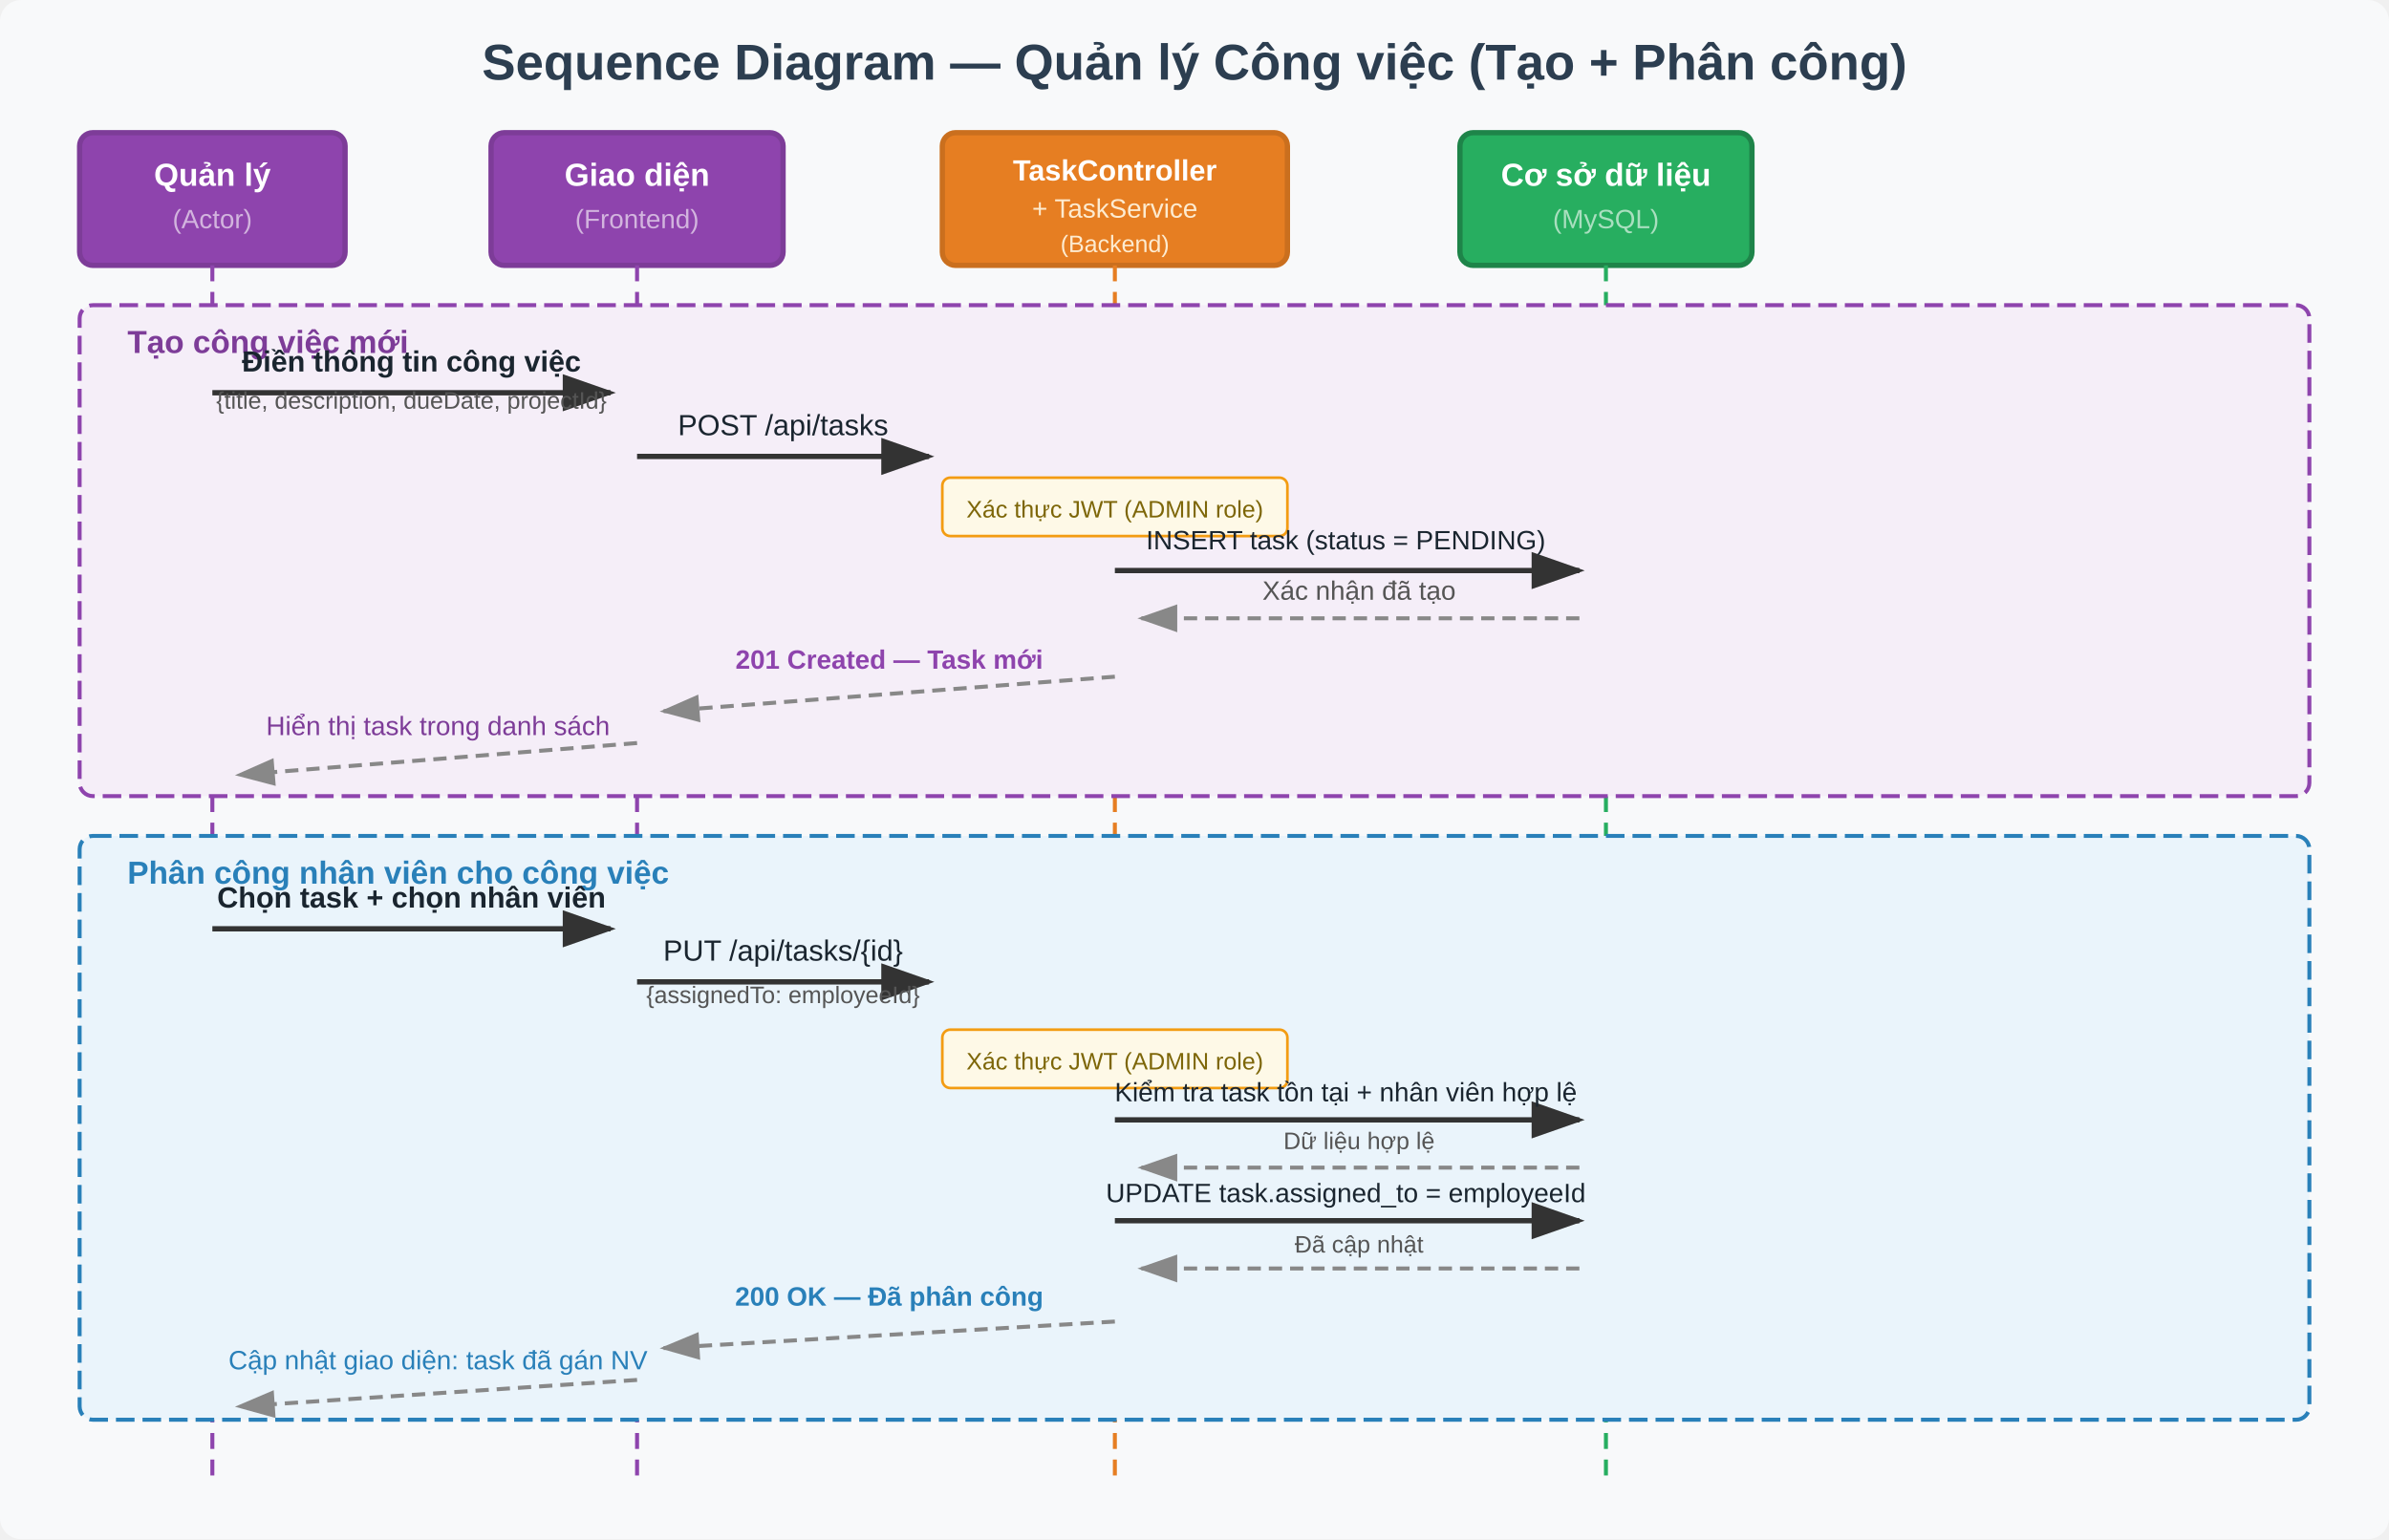
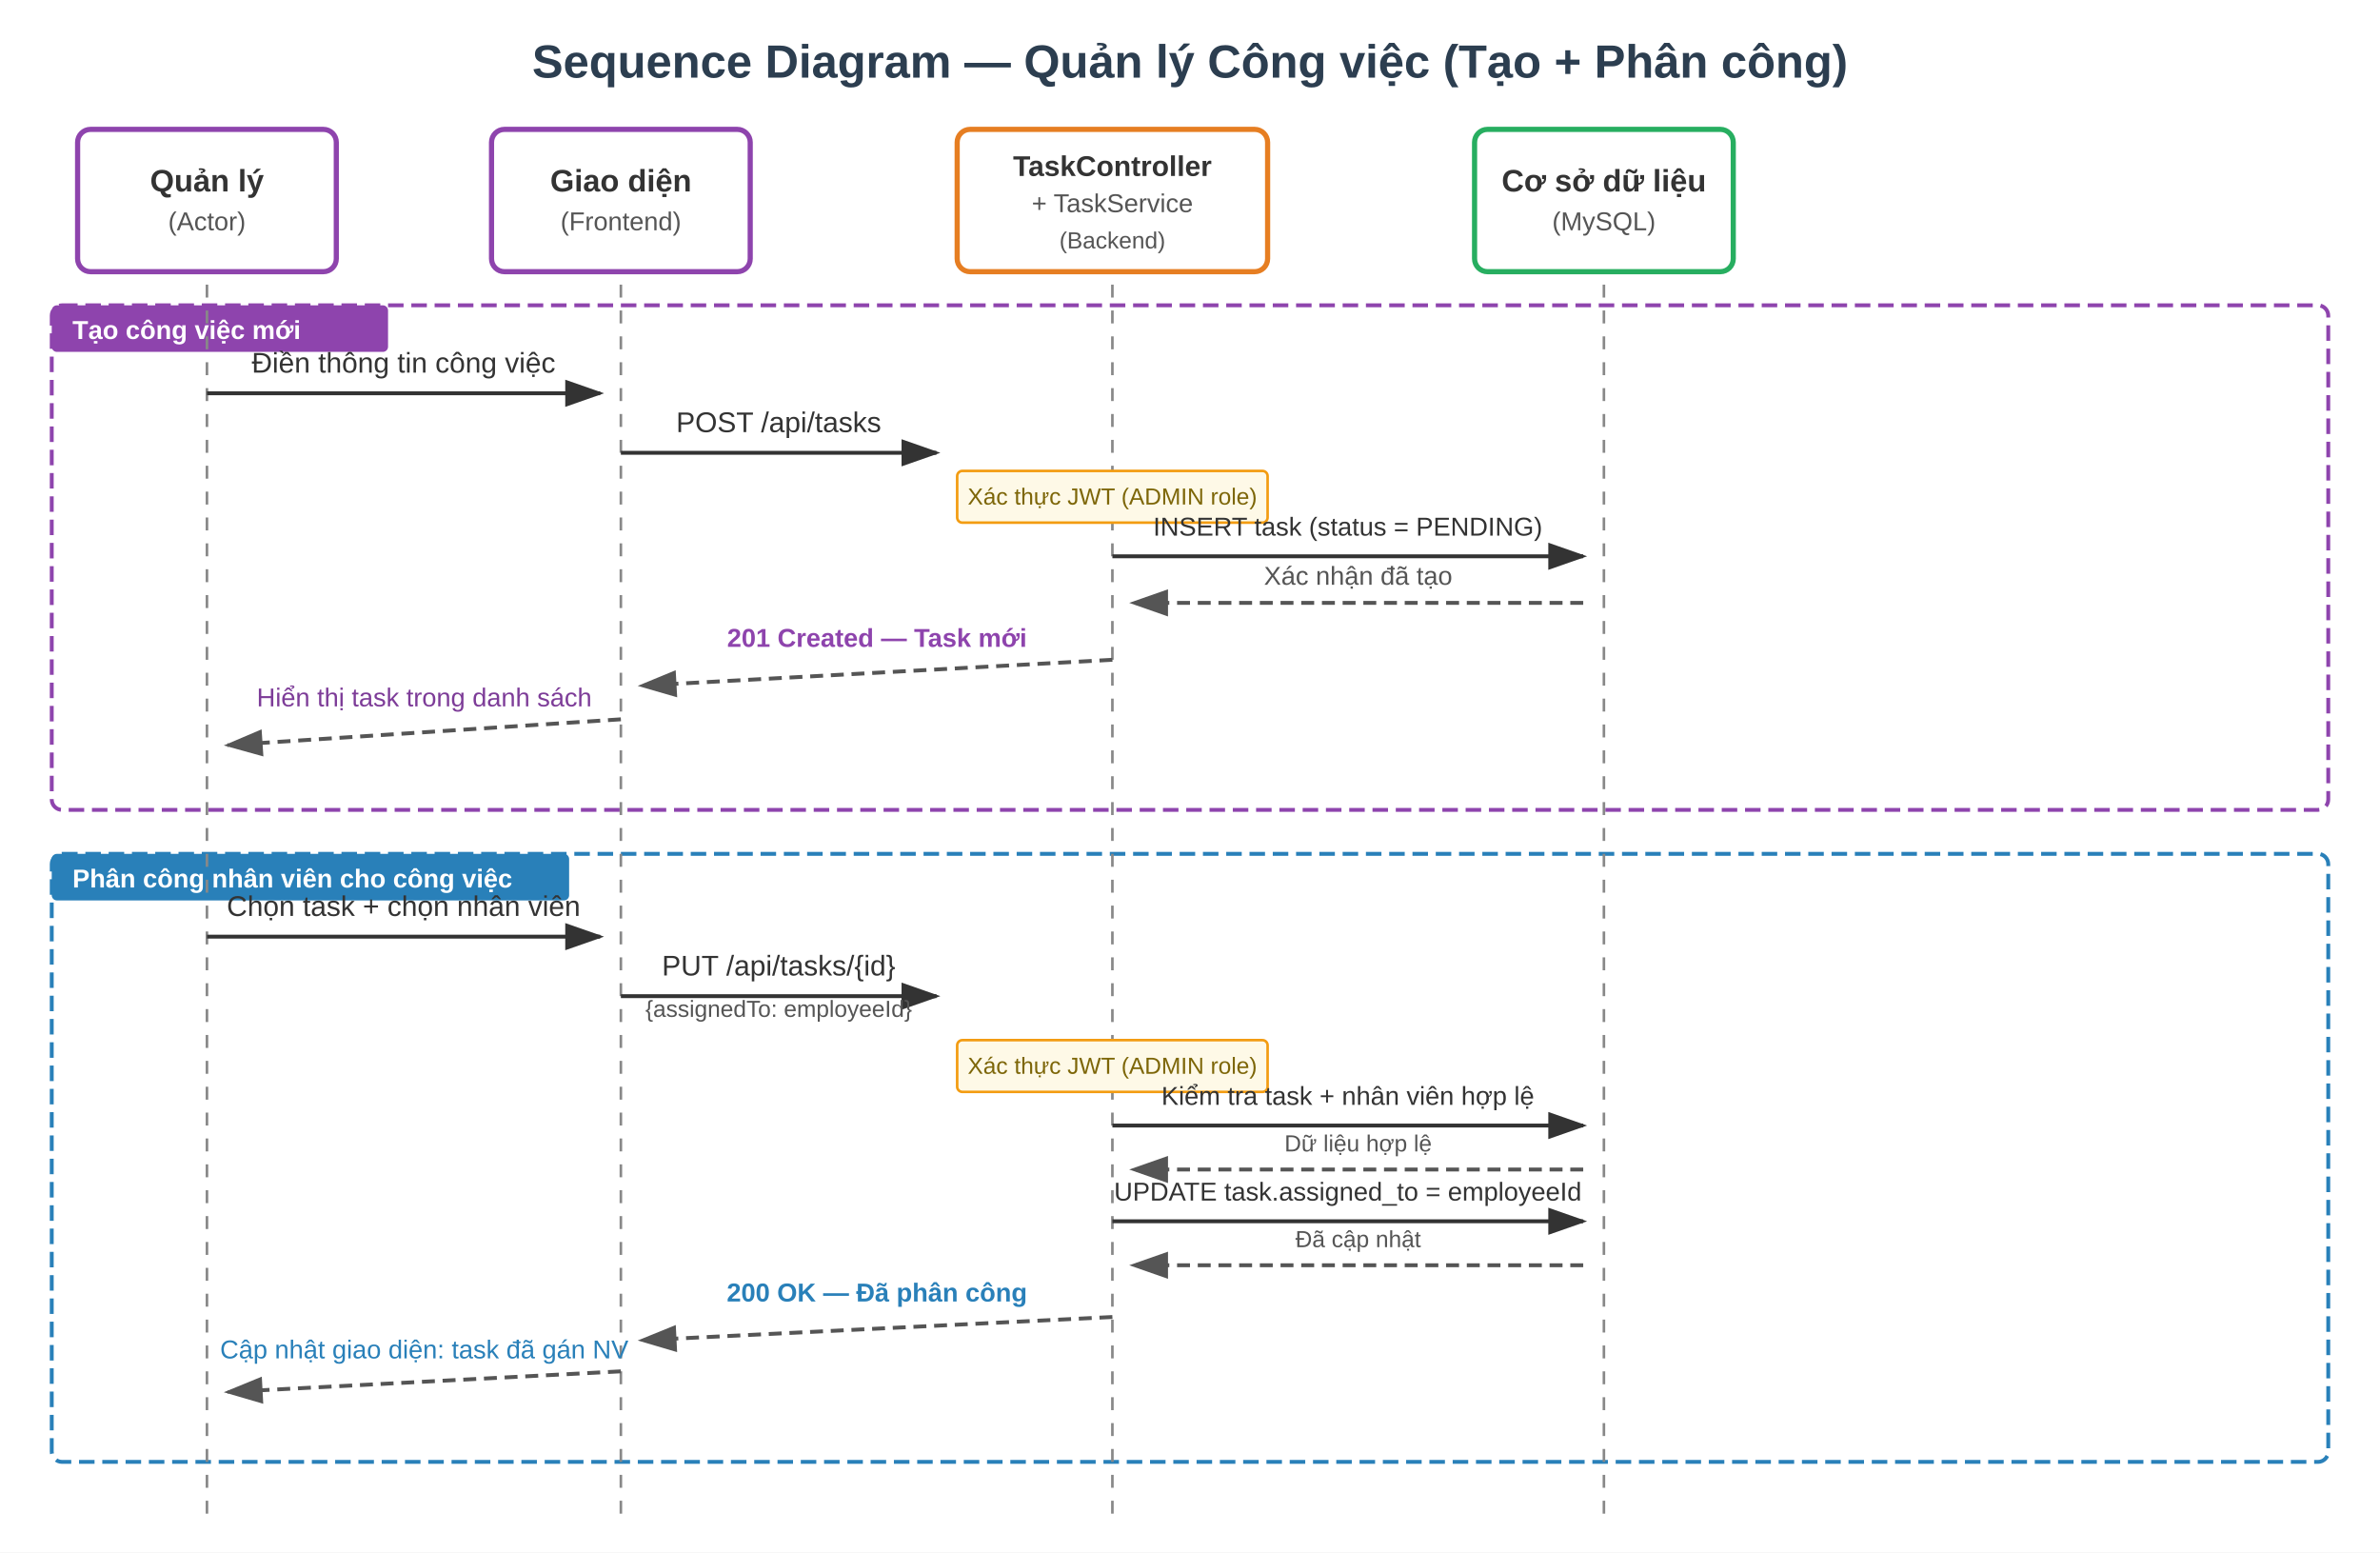
- <svg xmlns="http://www.w3.org/2000/svg" width="900" height="580" viewBox="0 0 900 580" font-family="Arial, sans-serif">
+ <svg xmlns="http://www.w3.org/2000/svg" width="920" height="600" viewBox="0 0 920 600" font-family="Arial, sans-serif">
  <defs>
    <marker id="arr" markerWidth="10" markerHeight="7" refX="9" refY="3.5" orient="auto">
      <polygon points="0 0, 10 3.5, 0 7" fill="#333" />
    </marker>
    <marker id="arr-dash" markerWidth="10" markerHeight="7" refX="9" refY="3.5" orient="auto">
-       <polygon points="0 0, 10 3.5, 0 7" fill="#888" />
+       <polygon points="0 0, 10 3.5, 0 7" fill="#555" />
    </marker>
  </defs>
-   <rect width="900" height="580" fill="#f8f9fa" rx="8" />
-   <text x="450" y="30" text-anchor="middle" font-size="19" font-weight="bold" fill="#2c3e50">Sequence Diagram — Quản lý Công việc (Tạo + Phân công)</text>
-   <rect x="30" y="50" width="100" height="50" fill="#8e44ad" stroke="#7d3c98" stroke-width="2" rx="5" />
-   <text x="80" y="70" text-anchor="middle" font-size="12" font-weight="bold" fill="white">Quản lý</text>
-   <text x="80" y="86" text-anchor="middle" font-size="10" fill="#d2b4de">(Actor)</text>
-   <rect x="185" y="50" width="110" height="50" fill="#8e44ad" stroke="#7d3c98" stroke-width="2" rx="5" />
-   <text x="240" y="70" text-anchor="middle" font-size="12" font-weight="bold" fill="white">Giao diện</text>
-   <text x="240" y="86" text-anchor="middle" font-size="10" fill="#d2b4de">(Frontend)</text>
-   <rect x="355" y="50" width="130" height="50" fill="#e67e22" stroke="#ca6f1e" stroke-width="2" rx="5" />
-   <text x="420" y="68" text-anchor="middle" font-size="11" font-weight="bold" fill="white">TaskController</text>
-   <text x="420" y="82" text-anchor="middle" font-size="10" fill="#fdebd0">+ TaskService</text>
-   <text x="420" y="95" text-anchor="middle" font-size="9" fill="#fdebd0">(Backend)</text>
-   <rect x="550" y="50" width="110" height="50" fill="#27ae60" stroke="#1e8449" stroke-width="2" rx="5" />
-   <text x="605" y="70" text-anchor="middle" font-size="12" font-weight="bold" fill="white">Cơ sở dữ liệu</text>
-   <text x="605" y="86" text-anchor="middle" font-size="10" fill="#a9dfbf">(MySQL)</text>
-   <line x1="80" y1="100" x2="80" y2="560" stroke="#8e44ad" stroke-width="1.5" stroke-dasharray="6,4" />
-   <line x1="240" y1="100" x2="240" y2="560" stroke="#8e44ad" stroke-width="1.5" stroke-dasharray="6,4" />
-   <line x1="420" y1="100" x2="420" y2="560" stroke="#e67e22" stroke-width="1.5" stroke-dasharray="6,4" />
-   <line x1="605" y1="100" x2="605" y2="560" stroke="#27ae60" stroke-width="1.5" stroke-dasharray="6,4" />
-   <rect x="30" y="115" width="840" height="185" fill="#f5eef8" stroke="#8e44ad" stroke-width="1.5" rx="5" stroke-dasharray="7,3" />
-   <text x="48" y="133" font-size="12" font-weight="bold" fill="#7d3c98">Tạo công việc mới</text>
-   <line x1="80" y1="148" x2="230" y2="148" stroke="#333" stroke-width="2" marker-end="url(#arr)" />
-   <text x="155" y="140" text-anchor="middle" font-size="11" fill="#1a252f" font-weight="bold">Điền thông tin công việc</text>
-   <text x="155" y="154" text-anchor="middle" font-size="9" fill="#555">{title, description, dueDate, projectId}</text>
-   <line x1="240" y1="172" x2="350" y2="172" stroke="#333" stroke-width="2" marker-end="url(#arr)" />
-   <text x="295" y="164" text-anchor="middle" font-size="11" fill="#1a252f">POST /api/tasks</text>
-   <rect x="355" y="180" width="130" height="22" fill="#fef9e7" stroke="#f39c12" stroke-width="1" rx="3" />
-   <text x="420" y="195" text-anchor="middle" font-size="9" fill="#7d6608">Xác thực JWT (ADMIN role)</text>
-   <line x1="420" y1="215" x2="595" y2="215" stroke="#333" stroke-width="2" marker-end="url(#arr)" />
-   <text x="507" y="207" text-anchor="middle" font-size="10" fill="#1a252f">INSERT task (status = PENDING)</text>
-   <line x1="595" y1="233" x2="430" y2="233" stroke="#888" stroke-width="1.5" stroke-dasharray="5,3" marker-end="url(#arr-dash)" />
-   <text x="512" y="226" text-anchor="middle" font-size="10" fill="#555">Xác nhận đã tạo</text>
-   <line x1="420" y1="255" x2="250" y2="268" stroke="#888" stroke-width="1.5" stroke-dasharray="5,3" marker-end="url(#arr-dash)" />
-   <text x="335" y="252" text-anchor="middle" font-size="10" fill="#8e44ad" font-weight="bold">201 Created — Task mới</text>
-   <line x1="240" y1="280" x2="90" y2="292" stroke="#888" stroke-width="1.5" stroke-dasharray="5,3" marker-end="url(#arr-dash)" />
-   <text x="165" y="277" text-anchor="middle" font-size="10" fill="#7d3c98">Hiển thị task trong danh sách</text>
-   <rect x="30" y="315" width="840" height="220" fill="#eaf4fb" stroke="#2980b9" stroke-width="1.5" rx="5" stroke-dasharray="7,3" />
-   <text x="48" y="333" font-size="12" font-weight="bold" fill="#2980b9">Phân công nhân viên cho công việc</text>
-   <line x1="80" y1="350" x2="230" y2="350" stroke="#333" stroke-width="2" marker-end="url(#arr)" />
-   <text x="155" y="342" text-anchor="middle" font-size="11" fill="#1a252f" font-weight="bold">Chọn task + chọn nhân viên</text>
-   <line x1="240" y1="370" x2="350" y2="370" stroke="#333" stroke-width="2" marker-end="url(#arr)" />
-   <text x="295" y="362" text-anchor="middle" font-size="11" fill="#1a252f">PUT /api/tasks/{id}</text>
-   <text x="295" y="378" text-anchor="middle" font-size="9" fill="#555">{assignedTo: employeeId}</text>
-   <rect x="355" y="388" width="130" height="22" fill="#fef9e7" stroke="#f39c12" stroke-width="1" rx="3" />
-   <text x="420" y="403" text-anchor="middle" font-size="9" fill="#7d6608">Xác thực JWT (ADMIN role)</text>
-   <line x1="420" y1="422" x2="595" y2="422" stroke="#333" stroke-width="2" marker-end="url(#arr)" />
-   <text x="507" y="415" text-anchor="middle" font-size="10" fill="#1a252f">Kiểm tra task tồn tại + nhân viên hợp lệ</text>
-   <line x1="595" y1="440" x2="430" y2="440" stroke="#888" stroke-width="1.5" stroke-dasharray="5,3" marker-end="url(#arr-dash)" />
-   <text x="512" y="433" text-anchor="middle" font-size="9" fill="#555">Dữ liệu hợp lệ</text>
-   <line x1="420" y1="460" x2="595" y2="460" stroke="#333" stroke-width="2" marker-end="url(#arr)" />
-   <text x="507" y="453" text-anchor="middle" font-size="10" fill="#1a252f">UPDATE task.assigned_to = employeeId</text>
-   <line x1="595" y1="478" x2="430" y2="478" stroke="#888" stroke-width="1.5" stroke-dasharray="5,3" marker-end="url(#arr-dash)" />
-   <text x="512" y="472" text-anchor="middle" font-size="9" fill="#555">Đã cập nhật</text>
-   <line x1="420" y1="498" x2="250" y2="508" stroke="#888" stroke-width="1.5" stroke-dasharray="5,3" marker-end="url(#arr-dash)" />
-   <text x="335" y="492" text-anchor="middle" font-size="10" fill="#2980b9" font-weight="bold">200 OK — Đã phân công</text>
-   <line x1="240" y1="520" x2="90" y2="530" stroke="#888" stroke-width="1.5" stroke-dasharray="5,3" marker-end="url(#arr-dash)" />
-   <text x="165" y="516" text-anchor="middle" font-size="10" fill="#2980b9">Cập nhật giao diện: task đã gán NV</text>
+   <rect width="920" height="600" fill="white" />
+   <text x="460" y="30" text-anchor="middle" font-size="18" font-weight="bold" fill="#2c3e50">Sequence Diagram — Quản lý Công việc (Tạo + Phân công)</text>
+   <rect x="20" y="118" width="880" height="195" fill="none" stroke="#8e44ad" stroke-width="1.5" rx="4" stroke-dasharray="6,3" />
+   <rect x="20" y="118" width="130" height="18" fill="#8e44ad" rx="2" />
+   <text x="28" y="131" font-size="10" font-weight="bold" fill="white">Tạo công việc mới</text>
+   <rect x="20" y="330" width="880" height="235" fill="none" stroke="#2980b9" stroke-width="1.5" rx="4" stroke-dasharray="6,3" />
+   <rect x="20" y="330" width="200" height="18" fill="#2980b9" rx="2" />
+   <text x="28" y="343" font-size="10" font-weight="bold" fill="white">Phân công nhân viên cho công việc</text>
+   <line x1="80" y1="110" x2="80" y2="585" stroke="#888" stroke-width="1" stroke-dasharray="5,5" />
+   <line x1="240" y1="110" x2="240" y2="585" stroke="#888" stroke-width="1" stroke-dasharray="5,5" />
+   <line x1="430" y1="110" x2="430" y2="585" stroke="#888" stroke-width="1" stroke-dasharray="5,5" />
+   <line x1="620" y1="110" x2="620" y2="585" stroke="#888" stroke-width="1" stroke-dasharray="5,5" />
+   <rect x="30" y="50" width="100" height="55" fill="white" stroke="#8e44ad" stroke-width="2" rx="5" />
+   <text x="80" y="74" text-anchor="middle" font-size="12" font-weight="bold" fill="#333">Quản lý</text>
+   <text x="80" y="89" text-anchor="middle" font-size="10" fill="#555">(Actor)</text>
+   <rect x="190" y="50" width="100" height="55" fill="white" stroke="#8e44ad" stroke-width="2" rx="5" />
+   <text x="240" y="74" text-anchor="middle" font-size="12" font-weight="bold" fill="#333">Giao diện</text>
+   <text x="240" y="89" text-anchor="middle" font-size="10" fill="#555">(Frontend)</text>
+   <rect x="370" y="50" width="120" height="55" fill="white" stroke="#e67e22" stroke-width="2" rx="5" />
+   <text x="430" y="68" text-anchor="middle" font-size="11" font-weight="bold" fill="#333">TaskController</text>
+   <text x="430" y="82" text-anchor="middle" font-size="10" fill="#555">+ TaskService</text>
+   <text x="430" y="96" text-anchor="middle" font-size="9" fill="#555">(Backend)</text>
+   <rect x="570" y="50" width="100" height="55" fill="white" stroke="#27ae60" stroke-width="2" rx="5" />
+   <text x="620" y="74" text-anchor="middle" font-size="12" font-weight="bold" fill="#333">Cơ sở dữ liệu</text>
+   <text x="620" y="89" text-anchor="middle" font-size="10" fill="#555">(MySQL)</text>
+   <line x1="80" y1="152" x2="232" y2="152" stroke="#333" stroke-width="1.5" marker-end="url(#arr)" />
+   <text x="156" y="144" text-anchor="middle" font-size="11" fill="#333">Điền thông tin công việc</text>
+   <line x1="240" y1="175" x2="362" y2="175" stroke="#333" stroke-width="1.5" marker-end="url(#arr)" />
+   <text x="301" y="167" text-anchor="middle" font-size="11" fill="#333">POST /api/tasks</text>
+   <rect x="370" y="182" width="120" height="20" fill="#fef9e7" stroke="#f39c12" stroke-width="1" rx="2" />
+   <text x="430" y="195" text-anchor="middle" font-size="9" fill="#7d6608">Xác thực JWT (ADMIN role)</text>
+   <line x1="430" y1="215" x2="612" y2="215" stroke="#333" stroke-width="1.5" marker-end="url(#arr)" />
+   <text x="521" y="207" text-anchor="middle" font-size="10" fill="#333">INSERT task (status = PENDING)</text>
+   <line x1="612" y1="233" x2="438" y2="233" stroke="#555" stroke-width="1.5" stroke-dasharray="5,3" marker-end="url(#arr-dash)" />
+   <text x="525" y="226" text-anchor="middle" font-size="10" fill="#555">Xác nhận đã tạo</text>
+   <line x1="430" y1="255" x2="248" y2="265" stroke="#555" stroke-width="1.5" stroke-dasharray="5,3" marker-end="url(#arr-dash)" />
+   <text x="339" y="250" text-anchor="middle" font-size="10" fill="#8e44ad" font-weight="bold">201 Created — Task mới</text>
+   <line x1="240" y1="278" x2="88" y2="288" stroke="#555" stroke-width="1.5" stroke-dasharray="5,3" marker-end="url(#arr-dash)" />
+   <text x="164" y="273" text-anchor="middle" font-size="10" fill="#7d3c98">Hiển thị task trong danh sách</text>
+   <line x1="80" y1="362" x2="232" y2="362" stroke="#333" stroke-width="1.5" marker-end="url(#arr)" />
+   <text x="156" y="354" text-anchor="middle" font-size="11" fill="#333">Chọn task + chọn nhân viên</text>
+   <line x1="240" y1="385" x2="362" y2="385" stroke="#333" stroke-width="1.5" marker-end="url(#arr)" />
+   <text x="301" y="377" text-anchor="middle" font-size="11" fill="#333">PUT /api/tasks/{id}</text>
+   <text x="301" y="393" text-anchor="middle" font-size="9" fill="#555">{assignedTo: employeeId}</text>
+   <rect x="370" y="402" width="120" height="20" fill="#fef9e7" stroke="#f39c12" stroke-width="1" rx="2" />
+   <text x="430" y="415" text-anchor="middle" font-size="9" fill="#7d6608">Xác thực JWT (ADMIN role)</text>
+   <line x1="430" y1="435" x2="612" y2="435" stroke="#333" stroke-width="1.5" marker-end="url(#arr)" />
+   <text x="521" y="427" text-anchor="middle" font-size="10" fill="#333">Kiểm tra task + nhân viên hợp lệ</text>
+   <line x1="612" y1="452" x2="438" y2="452" stroke="#555" stroke-width="1.5" stroke-dasharray="5,3" marker-end="url(#arr-dash)" />
+   <text x="525" y="445" text-anchor="middle" font-size="9" fill="#555">Dữ liệu hợp lệ</text>
+   <line x1="430" y1="472" x2="612" y2="472" stroke="#333" stroke-width="1.5" marker-end="url(#arr)" />
+   <text x="521" y="464" text-anchor="middle" font-size="10" fill="#333">UPDATE task.assigned_to = employeeId</text>
+   <line x1="612" y1="489" x2="438" y2="489" stroke="#555" stroke-width="1.5" stroke-dasharray="5,3" marker-end="url(#arr-dash)" />
+   <text x="525" y="482" text-anchor="middle" font-size="9" fill="#555">Đã cập nhật</text>
+   <line x1="430" y1="509" x2="248" y2="518" stroke="#555" stroke-width="1.5" stroke-dasharray="5,3" marker-end="url(#arr-dash)" />
+   <text x="339" y="503" text-anchor="middle" font-size="10" fill="#2980b9" font-weight="bold">200 OK — Đã phân công</text>
+   <line x1="240" y1="530" x2="88" y2="538" stroke="#555" stroke-width="1.5" stroke-dasharray="5,3" marker-end="url(#arr-dash)" />
+   <text x="164" y="525" text-anchor="middle" font-size="10" fill="#2980b9">Cập nhật giao diện: task đã gán NV</text>
</svg>
